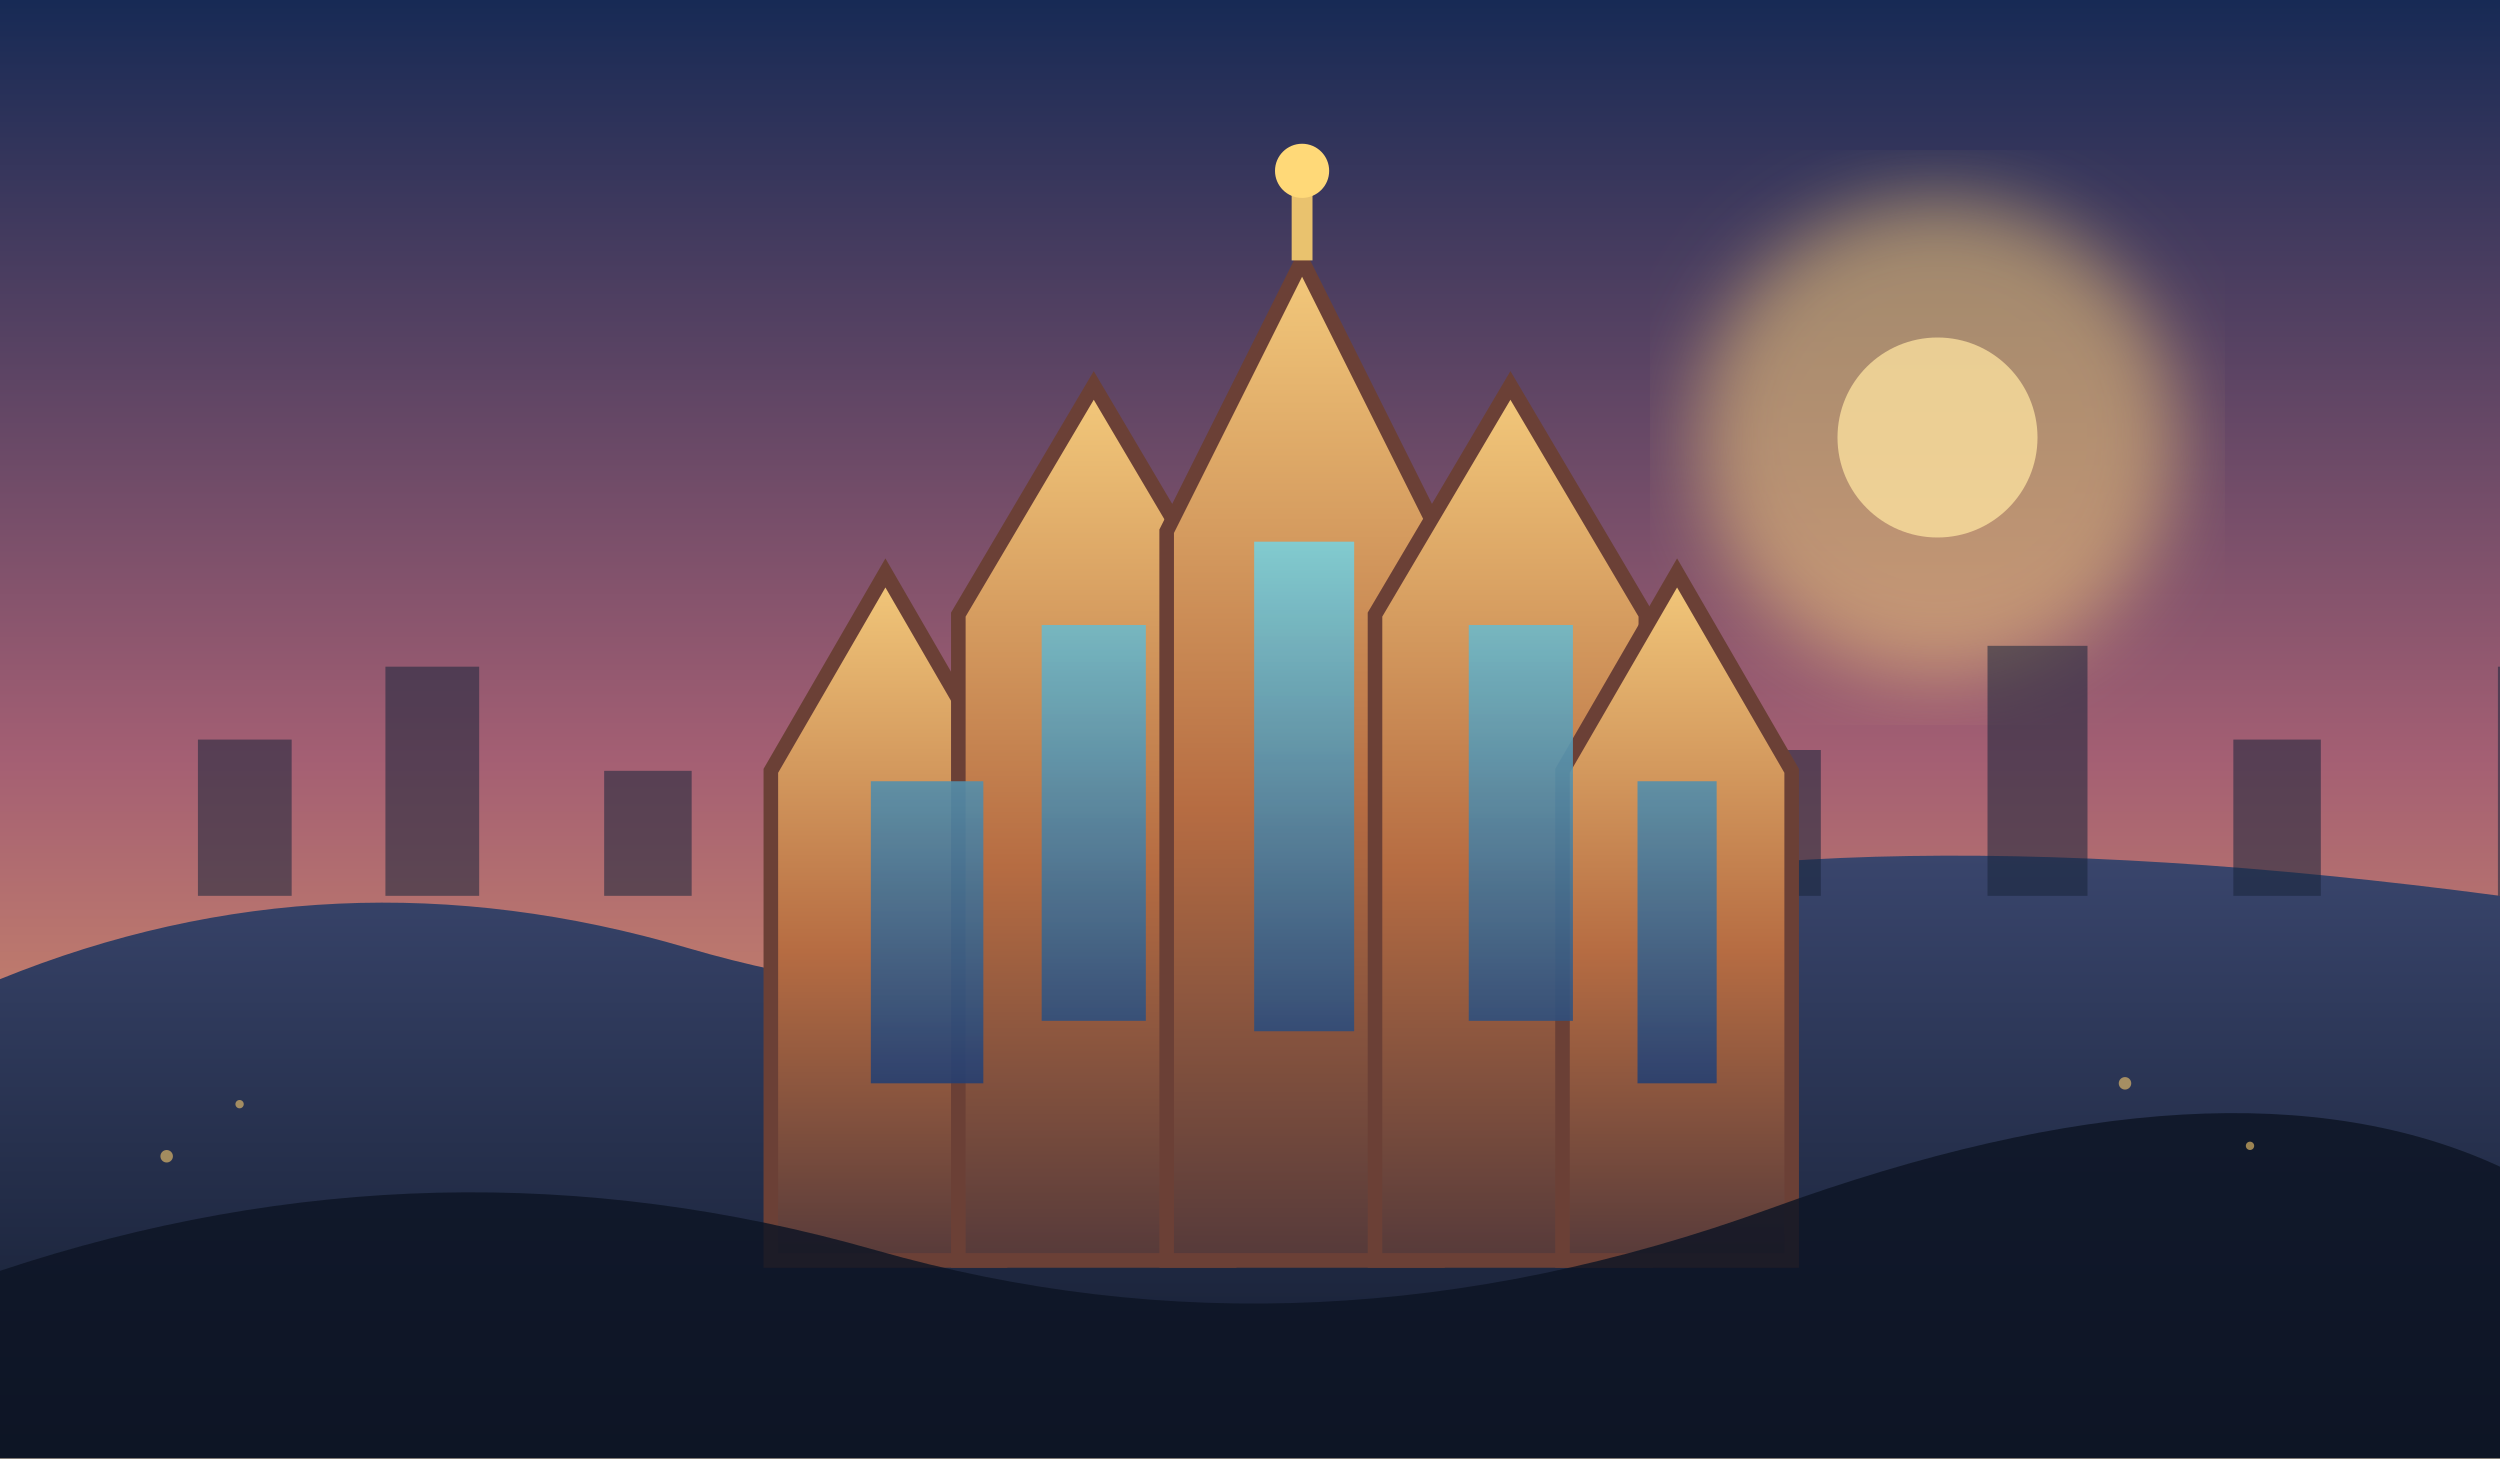
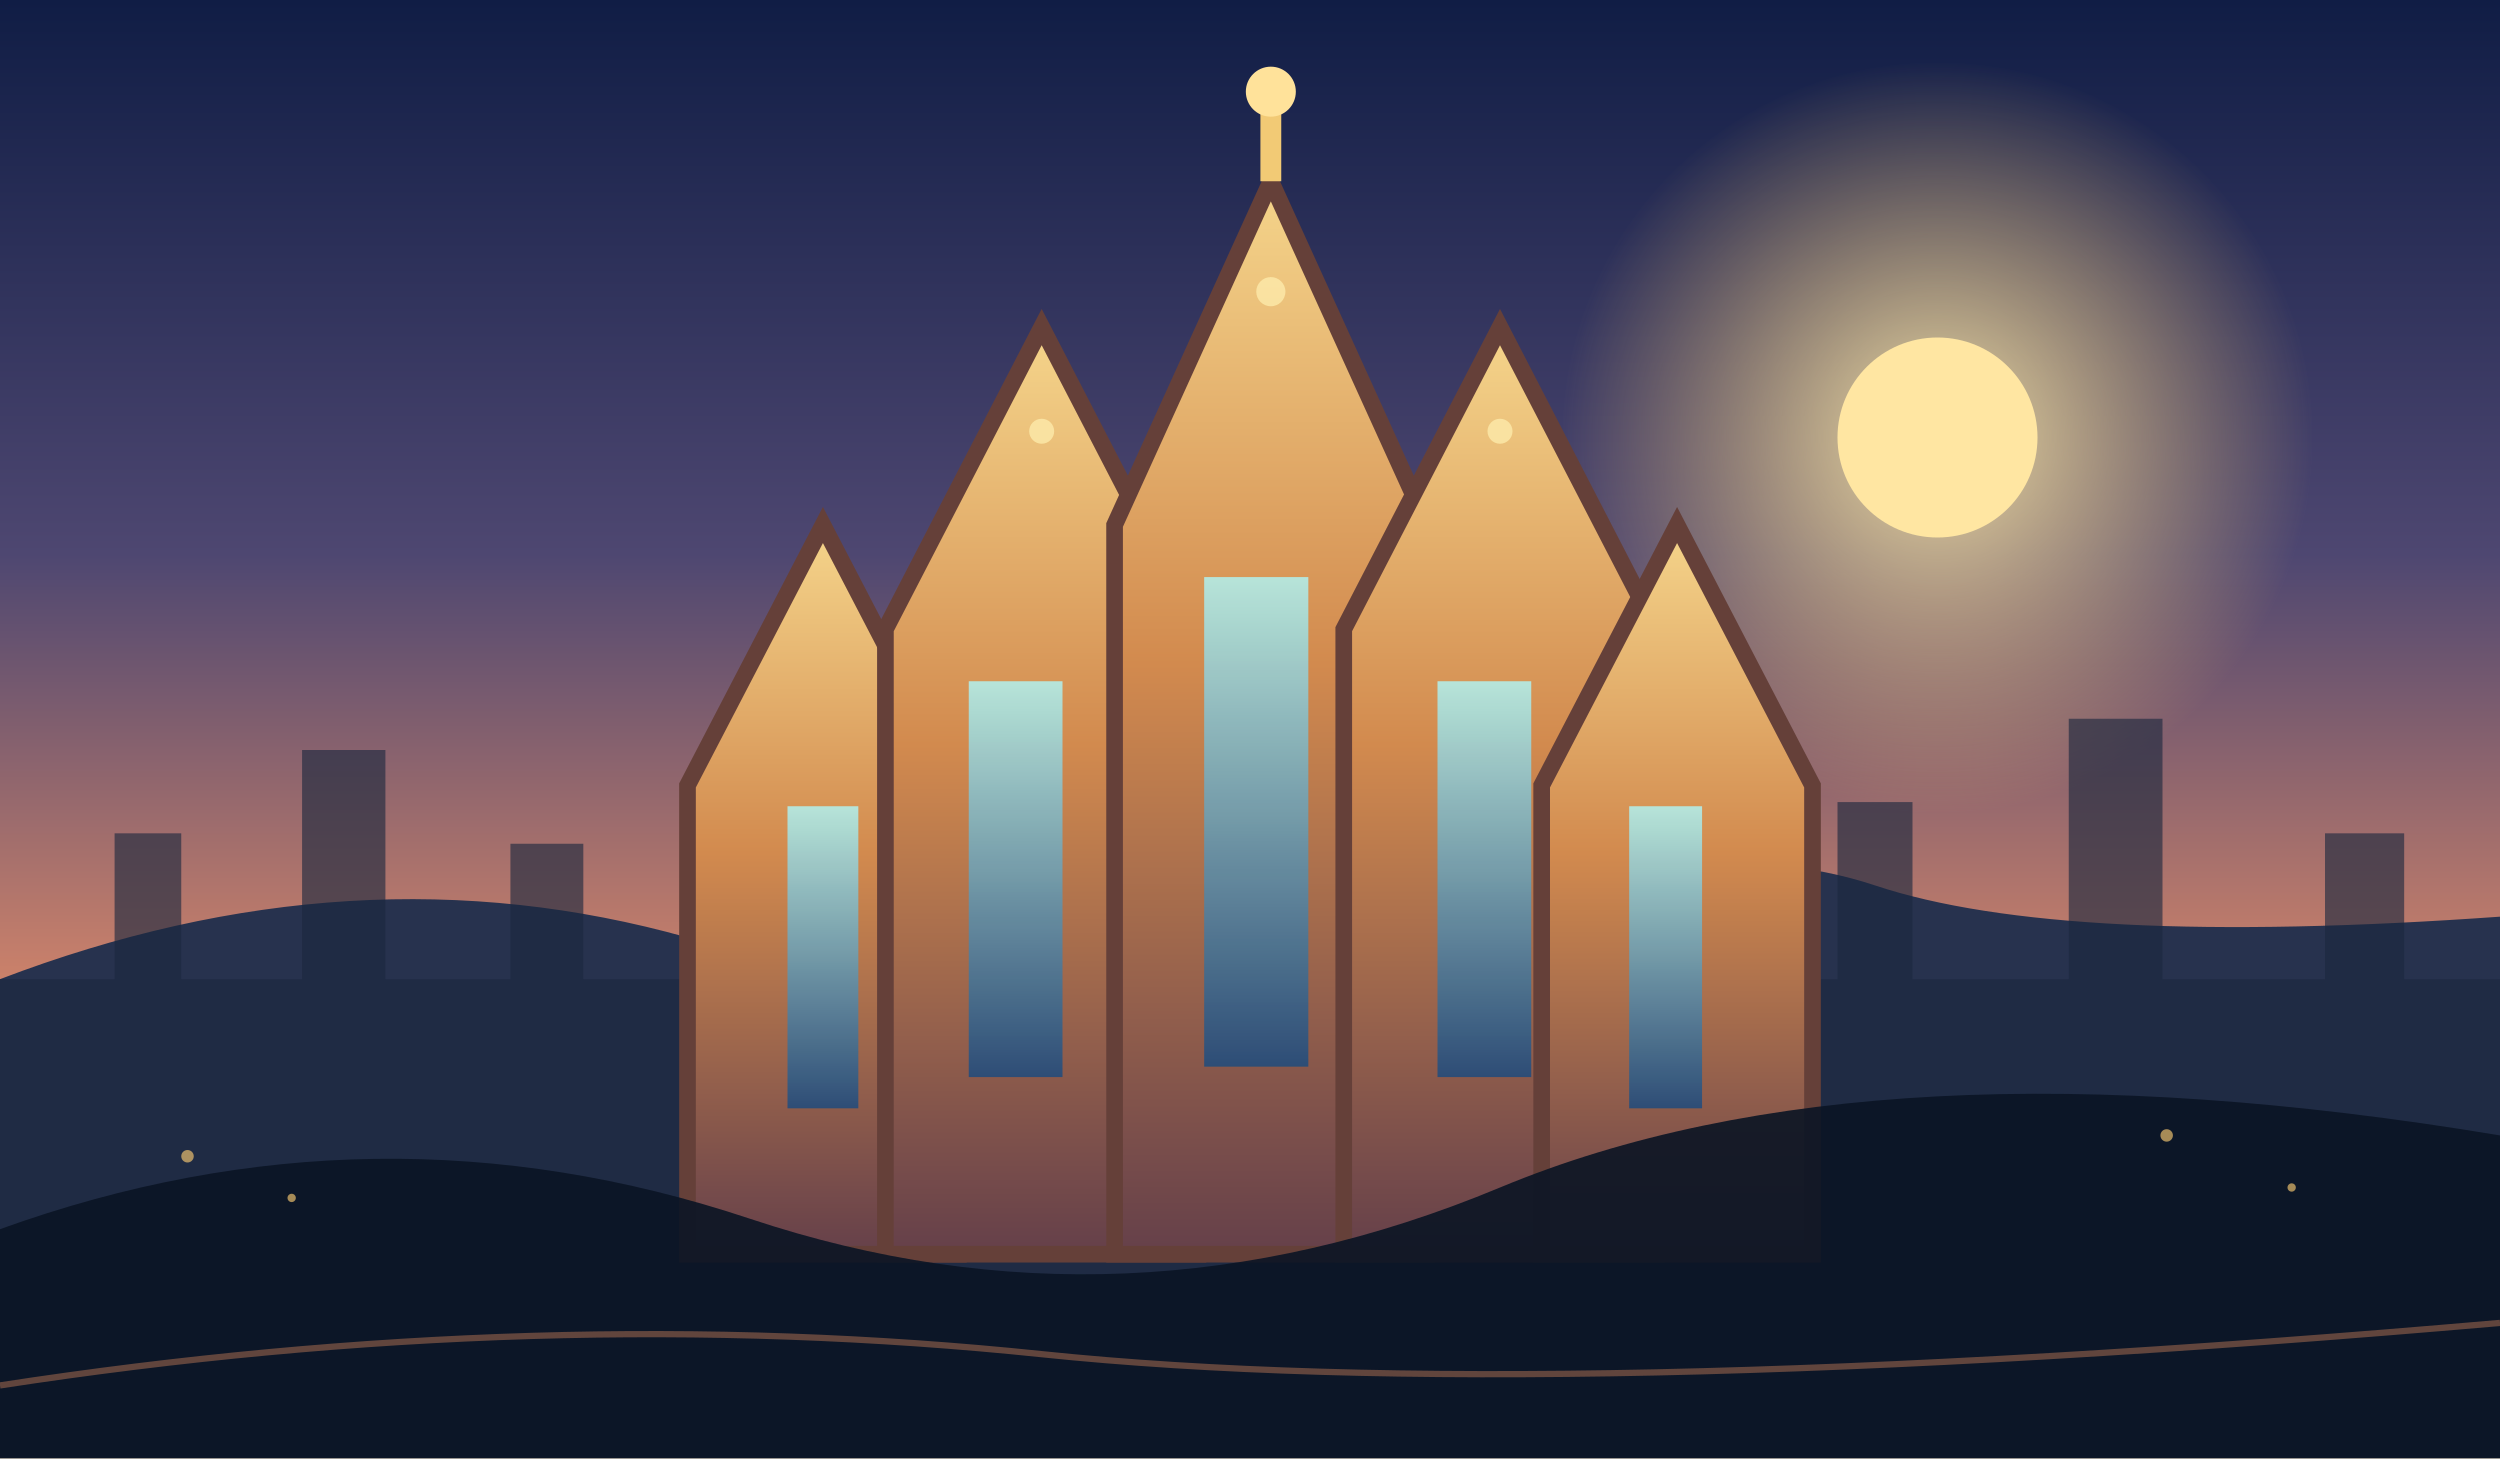
- <svg xmlns="http://www.w3.org/2000/svg" viewBox="0 0 1200 700" role="img" aria-label="Il·lustració cinematogràfica de la Sagrada Família de Barcelona">
+ <svg xmlns="http://www.w3.org/2000/svg" viewBox="0 0 1200 700" preserveAspectRatio="xMidYMid slice" role="img" aria-label="Barcelona i la Sagrada Família, il·lustració cinematogràfica">
  <defs>
    <linearGradient id="sky" x2="0" y2="1">
-       <stop stop-color="#172a55" />
-       <stop offset=".52" stop-color="#a45f73" />
-       <stop offset="1" stop-color="#f5b45f" />
-     </linearGradient>
-     <linearGradient id="city" x2="0" y2="1">
-       <stop stop-color="#39456c" />
-       <stop offset="1" stop-color="#121a2c" />
+       <stop stop-color="#101d45" />
+       <stop offset=".38" stop-color="#4e4771" />
+       <stop offset=".72" stop-color="#e08b69" />
+       <stop offset="1" stop-color="#f6c978" />
    </linearGradient>
    <linearGradient id="stone" x2="0" y2="1">
-       <stop stop-color="#f3c97b" />
-       <stop offset=".55" stop-color="#b66c42" />
-       <stop offset="1" stop-color="#563a3a" />
+       <stop stop-color="#f5d58b" />
+       <stop offset=".45" stop-color="#d28a4e" />
+       <stop offset="1" stop-color="#65404a" />
    </linearGradient>
    <linearGradient id="glass" x2="0" y2="1">
-       <stop stop-color="#79d0db" />
-       <stop offset="1" stop-color="#263e70" />
+       <stop stop-color="#b5e8df" />
+       <stop offset="1" stop-color="#294d78" />
    </linearGradient>
-     <filter id="glow">
-       <feGaussianBlur stdDeviation="18" />
+     <radialGradient id="sun">
+       <stop stop-color="#fff0b0" stop-opacity=".9" />
+       <stop offset="1" stop-color="#ffc86b" stop-opacity="0" />
+     </radialGradient>
+     <filter id="blur">
+       <feGaussianBlur stdDeviation="20" />
+     </filter>
+     <filter id="soft">
+       <feGaussianBlur stdDeviation="4" />
    </filter>
  </defs>
  <rect width="1200" height="700" fill="url(#sky)" />
-   <circle cx="930" cy="210" r="115" fill="#ffd77b" opacity=".5" filter="url(#glow)" />
-   <circle cx="930" cy="210" r="48" fill="#ffe4a0" opacity=".75" />
-   <path d="M0 470 Q160 405 330 455 T680 445 T1200 430 V700H0Z" fill="url(#city)" />
-   <g opacity=".55" fill="#18243b">
-     <path d="M40 430h55v-75h45v75h45v-110h45v110h60v-60h42v60h55v-95h48v95h55v-125h52v125h62v-80h48v80h65v-105h50v105h62v-70h45v70h80v-120h48v120h70v-75h42v75h85v-110h45v110h70v-60h55v60H40z" />
+   <circle cx="930" cy="210" r="180" fill="url(#sun)" />
+   <circle cx="930" cy="210" r="48" fill="#ffe6a2" />
+   <path d="M0 470 Q170 405 330 450 T650 445 T900 425 T1200 440 V700H0Z" fill="#27324e" />
+   <g fill="#1a263e" opacity=".62">
+     <path d="M0 470h55v-70h32v70h58v-110h40v110h60v-65h35v65h70v-130h42v130h62v-85h36v85h60v-115h45v115h62v-75h38v75h75v-120h42v120h70v-85h36v85h75v-125h45v125h78v-70h38v70h75v-105h43v105h90v230H0Z" />
  </g>
-   <g transform="translate(310 90) ">
-     <path d="M60 515V280L115 185l55 95v235Z" fill="url(#stone)" stroke="#6b4036" stroke-width="7" />
-     <path d="M150 515V205L215 95l65 110v310Z" fill="url(#stone)" stroke="#6b4036" stroke-width="7" />
-     <path d="M250 515V165L315 35l65 130v350Z" fill="url(#stone)" stroke="#6b4036" stroke-width="7" />
-     <path d="M350 515V205L415 95l65 110v310Z" fill="url(#stone)" stroke="#6b4036" stroke-width="7" />
-     <path d="M440 515V280L495 185l55 95v235Z" fill="url(#stone)" stroke="#6b4036" stroke-width="7" />
-     <path d="M108 285h54v145h-54zM190 210h50v190h-50zM292 170h48v235h-48zM395 210h50v190h-50zM476 285h38v145h-38z" fill="url(#glass)" opacity=".9" />
-     <path d="M315 35v-32" stroke="#e9c26e" stroke-width="10" />
-     <circle cx="315" cy="-8" r="13" fill="#ffd978" />
+   <g transform="translate(290 62)">
+     <path d="M40 540V315L105 190l65 125v225Z" fill="url(#stone)" stroke="#654039" stroke-width="8" />
+     <path d="M135 540V240L210 95l75 145v300Z" fill="url(#stone)" stroke="#654039" stroke-width="8" />
+     <path d="M245 540V190L320 25l75 165v350Z" fill="url(#stone)" stroke="#654039" stroke-width="8" />
+     <path d="M355 540V240L430 95l75 145v300Z" fill="url(#stone)" stroke="#654039" stroke-width="8" />
+     <path d="M450 540V315L515 190l65 125v225Z" fill="url(#stone)" stroke="#654039" stroke-width="8" />
+     <g fill="url(#glass)" opacity=".95">
+       <path d="M88 325h34v145H88z" />
+       <path d="M175 265h45v190h-45z" />
+       <path d="M288 215h50v235h-50z" />
+       <path d="M400 265h45v190h-45z" />
+       <path d="M492 325h35v145h-35z" />
+     </g>
+     <g fill="#fff0b0" opacity=".7">
+       <circle cx="320" cy="78" r="7" />
+       <circle cx="210" cy="145" r="6" />
+       <circle cx="430" cy="145" r="6" />
+     </g>
+     <path d="M320 25V-8" stroke="#f2ca75" stroke-width="10" />
+     <circle cx="320" cy="-18" r="12" fill="#ffe29a" />
  </g>
-   <path d="M0 610 Q210 540 420 600 T850 580 T1200 560 V700H0Z" fill="#0c1423" opacity=".82" />
-   <g fill="#f7c96d" opacity=".6">
-     <circle cx="80" cy="555" r="3" />
-     <circle cx="115" cy="530" r="2" />
-     <circle cx="1020" cy="520" r="3" />
-     <circle cx="1080" cy="550" r="2" />
+   <path d="M0 590 Q180 525 360 585 T720 570 T1200 545 V700H0Z" fill="#0a1424" opacity=".9" />
+   <g fill="#f9c970" opacity=".65">
+     <circle cx="90" cy="555" r="3" />
+     <circle cx="140" cy="575" r="2" />
+     <circle cx="1040" cy="545" r="3" />
+     <circle cx="1100" cy="570" r="2" />
  </g>
+   <path d="M0 665 Q260 625 500 650 T1200 635" fill="none" stroke="#ff9e68" stroke-width="3" opacity=".35" />
</svg>
